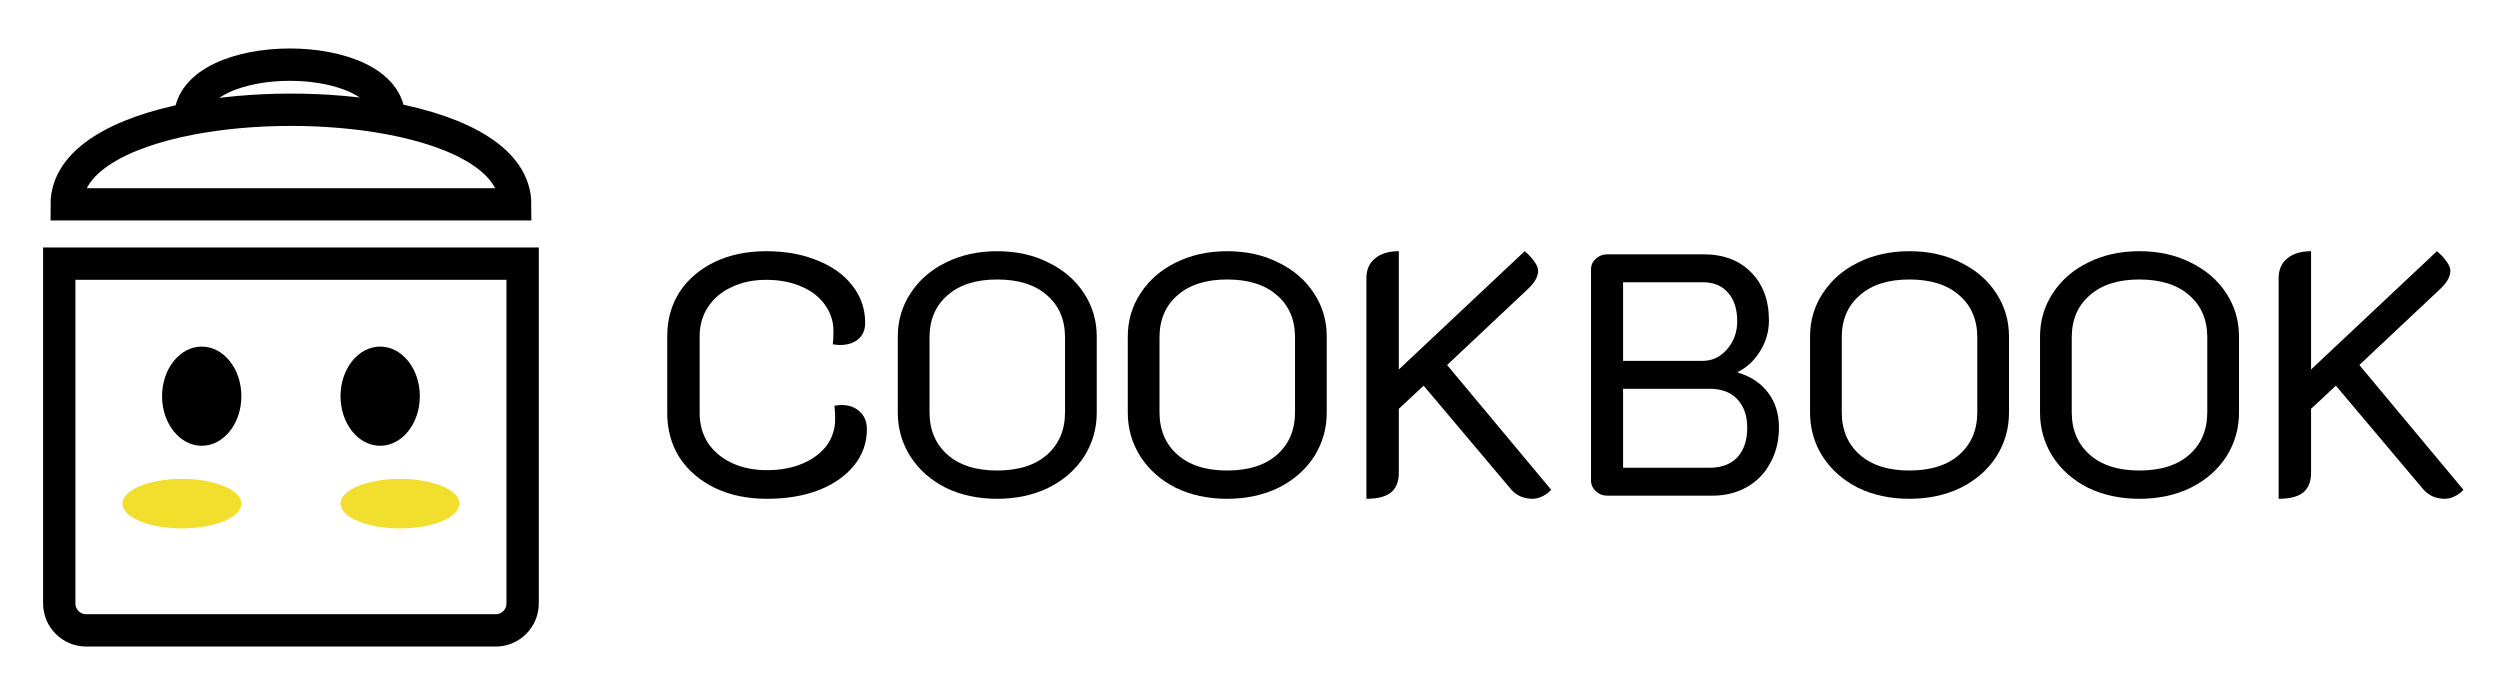
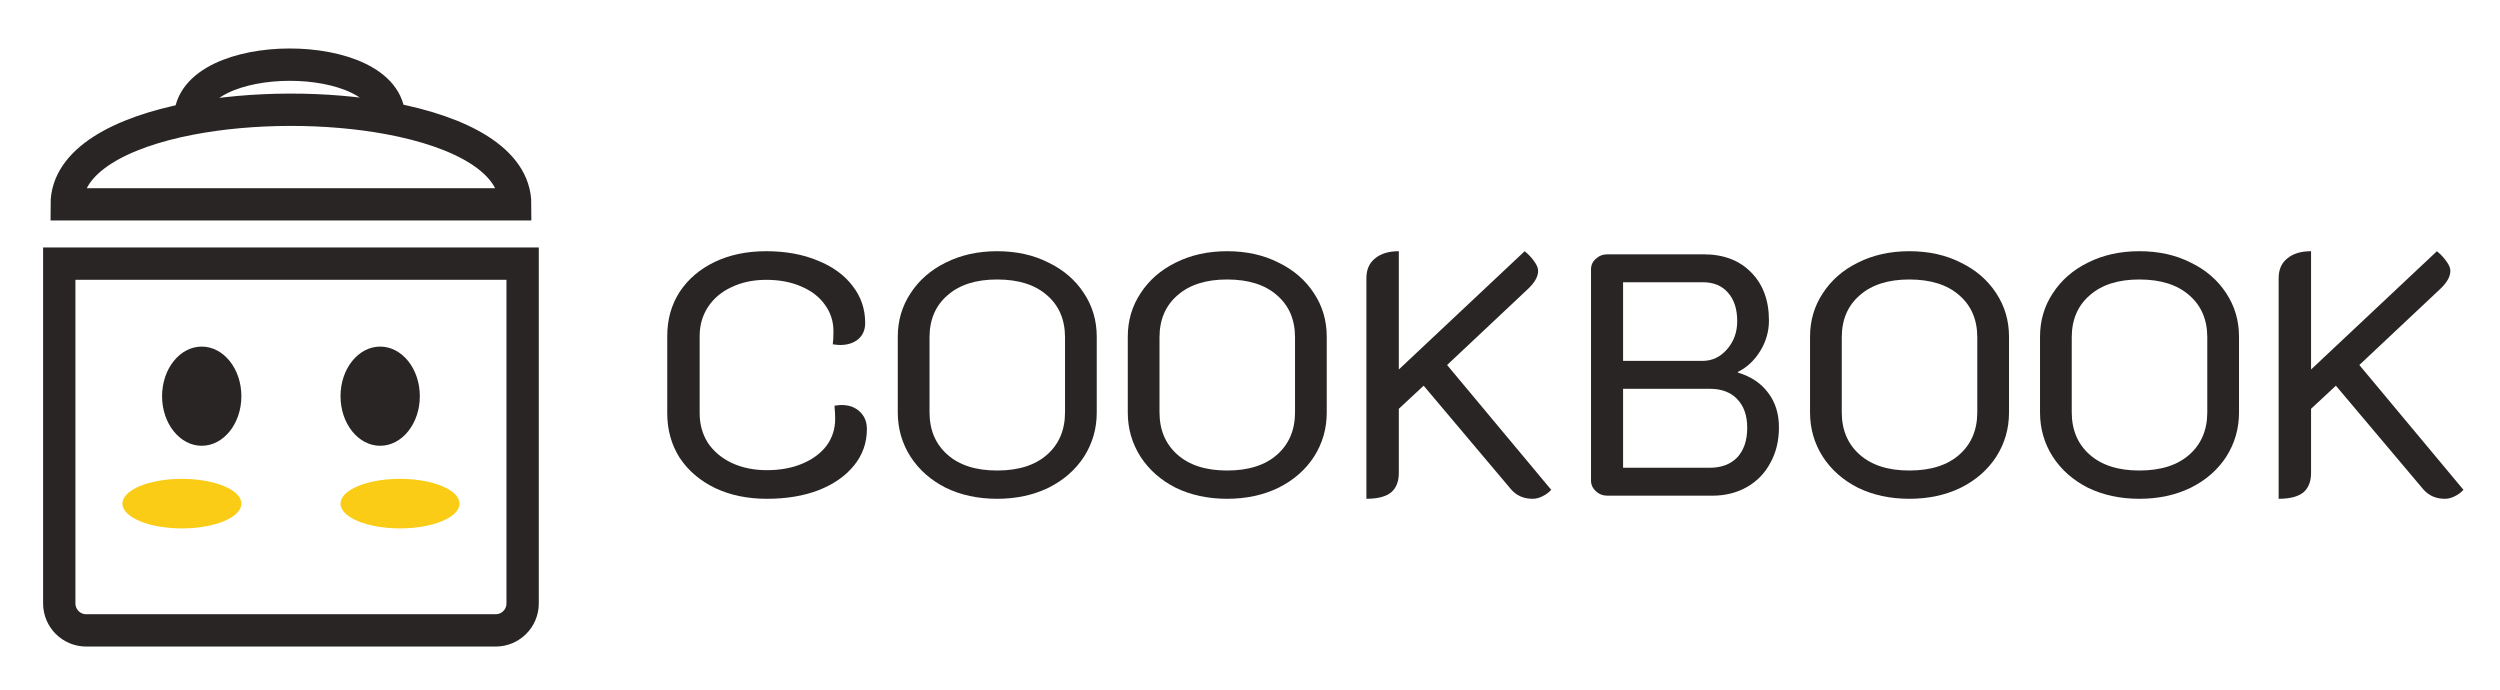
<svg xmlns="http://www.w3.org/2000/svg" width="116" height="32" viewBox="0 0 116 32" fill="none">
-   <path d="M2.75 12.232H24.25V28C24.25 28.69 23.69 29.25 23 29.25H4C3.31 29.25 2.75 28.69 2.75 28V12.232Z" stroke="black" stroke-width="1.5" />
-   <ellipse cx="9.36" cy="18.383" rx="1.84" ry="2.301" fill="black" />
-   <ellipse cx="17.64" cy="18.383" rx="1.84" ry="2.301" fill="black" />
-   <ellipse cx="8.44" cy="23.368" rx="1.15" ry="2.76" transform="rotate(90 8.44 23.3682)" fill="#F2DE2C" />
-   <ellipse cx="18.56" cy="23.368" rx="1.15" ry="2.76" transform="rotate(90 18.56 23.3682)" fill="#F2DE2C" />
-   <path d="M8.818 5.514C5.573 6.14 3.095 7.462 3.095 9.481H23.905C23.905 7.436 21.363 6.105 18.055 5.49M8.818 5.514C11.691 4.96 15.165 4.952 18.055 5.49M8.818 5.514C8.818 2.166 18.055 2.166 18.055 5.49" stroke="black" stroke-width="1.5" />
-   <path d="M35.584 23.144C34.688 23.144 33.888 22.979 33.184 22.648C32.48 22.307 31.931 21.837 31.536 21.24C31.152 20.632 30.96 19.944 30.96 19.176V15.592C30.96 14.824 31.152 14.141 31.536 13.544C31.931 12.947 32.475 12.483 33.168 12.152C33.861 11.821 34.656 11.656 35.552 11.656C36.448 11.656 37.243 11.8 37.936 12.088C38.629 12.365 39.168 12.755 39.552 13.256C39.947 13.757 40.144 14.333 40.144 14.984C40.144 15.304 40.037 15.555 39.824 15.736C39.611 15.917 39.328 16.008 38.976 16.008C38.901 16.008 38.789 15.997 38.64 15.976C38.661 15.848 38.672 15.645 38.672 15.368C38.672 14.909 38.539 14.499 38.272 14.136C38.016 13.773 37.648 13.491 37.168 13.288C36.699 13.085 36.16 12.984 35.552 12.984C34.955 12.984 34.421 13.096 33.952 13.32C33.483 13.533 33.115 13.843 32.848 14.248C32.592 14.643 32.464 15.091 32.464 15.592V19.176C32.464 19.688 32.592 20.147 32.848 20.552C33.115 20.947 33.483 21.256 33.952 21.48C34.432 21.704 34.976 21.816 35.584 21.816C36.203 21.816 36.752 21.715 37.232 21.512C37.712 21.309 38.085 21.032 38.352 20.68C38.619 20.317 38.752 19.901 38.752 19.432C38.752 19.261 38.741 19.059 38.72 18.824C38.869 18.803 38.976 18.792 39.04 18.792C39.392 18.792 39.675 18.893 39.888 19.096C40.112 19.299 40.224 19.571 40.224 19.912C40.224 20.541 40.027 21.101 39.632 21.592C39.237 22.083 38.688 22.467 37.984 22.744C37.291 23.011 36.491 23.144 35.584 23.144Z" fill="black" />
-   <path d="M46.266 23.144C45.38 23.144 44.586 22.973 43.882 22.632C43.188 22.28 42.644 21.8 42.249 21.192C41.855 20.573 41.657 19.891 41.657 19.144V15.624C41.657 14.877 41.855 14.205 42.249 13.608C42.644 13 43.188 12.525 43.882 12.184C44.586 11.832 45.38 11.656 46.266 11.656C47.161 11.656 47.956 11.832 48.65 12.184C49.353 12.525 49.903 13 50.297 13.608C50.692 14.205 50.889 14.877 50.889 15.624V19.144C50.889 19.891 50.692 20.573 50.297 21.192C49.903 21.8 49.353 22.28 48.65 22.632C47.946 22.973 47.151 23.144 46.266 23.144ZM46.266 21.832C47.258 21.832 48.031 21.587 48.586 21.096C49.14 20.605 49.417 19.949 49.417 19.128V15.656C49.417 14.835 49.14 14.184 48.586 13.704C48.031 13.213 47.258 12.968 46.266 12.968C45.284 12.968 44.516 13.213 43.962 13.704C43.407 14.184 43.13 14.835 43.13 15.656V19.128C43.13 19.949 43.407 20.605 43.962 21.096C44.516 21.587 45.284 21.832 46.266 21.832Z" fill="black" />
-   <path d="M56.937 23.144C56.052 23.144 55.257 22.973 54.553 22.632C53.86 22.28 53.316 21.8 52.921 21.192C52.527 20.573 52.329 19.891 52.329 19.144V15.624C52.329 14.877 52.527 14.205 52.921 13.608C53.316 13 53.86 12.525 54.553 12.184C55.257 11.832 56.052 11.656 56.937 11.656C57.833 11.656 58.628 11.832 59.321 12.184C60.025 12.525 60.575 13 60.969 13.608C61.364 14.205 61.561 14.877 61.561 15.624V19.144C61.561 19.891 61.364 20.573 60.969 21.192C60.575 21.8 60.025 22.28 59.321 22.632C58.617 22.973 57.823 23.144 56.937 23.144ZM56.937 21.832C57.929 21.832 58.703 21.587 59.257 21.096C59.812 20.605 60.089 19.949 60.089 19.128V15.656C60.089 14.835 59.812 14.184 59.257 13.704C58.703 13.213 57.929 12.968 56.937 12.968C55.956 12.968 55.188 13.213 54.633 13.704C54.079 14.184 53.801 14.835 53.801 15.656V19.128C53.801 19.949 54.079 20.605 54.633 21.096C55.188 21.587 55.956 21.832 56.937 21.832Z" fill="black" />
-   <path d="M63.401 12.904C63.401 12.509 63.535 12.205 63.801 11.992C64.068 11.768 64.436 11.656 64.905 11.656V17.144L70.745 11.656C70.927 11.805 71.076 11.965 71.193 12.136C71.311 12.296 71.369 12.44 71.369 12.568C71.369 12.835 71.209 13.117 70.889 13.416L67.145 16.936L71.977 22.728C71.86 22.856 71.721 22.957 71.561 23.032C71.412 23.107 71.263 23.144 71.113 23.144C70.697 23.144 70.361 22.995 70.105 22.696L66.057 17.896L64.905 18.968V21.944C64.905 22.349 64.783 22.653 64.537 22.856C64.292 23.048 63.913 23.144 63.401 23.144V12.904Z" fill="black" />
-   <path d="M74.591 23C74.378 23 74.197 22.931 74.047 22.792C73.898 22.653 73.823 22.488 73.823 22.296V12.504C73.823 12.301 73.898 12.136 74.047 12.008C74.197 11.869 74.378 11.8 74.591 11.8H79.039C79.967 11.8 80.703 12.077 81.247 12.632C81.802 13.187 82.079 13.933 82.079 14.872C82.079 15.373 81.946 15.843 81.679 16.28C81.412 16.717 81.066 17.043 80.639 17.256V17.288C81.247 17.469 81.716 17.784 82.047 18.232C82.378 18.669 82.543 19.203 82.543 19.832C82.543 20.451 82.41 21 82.143 21.48C81.887 21.96 81.525 22.333 81.055 22.6C80.586 22.867 80.047 23 79.439 23H74.591ZM79.007 16.744C79.445 16.744 79.818 16.568 80.127 16.216C80.447 15.853 80.607 15.416 80.607 14.904C80.607 14.339 80.463 13.896 80.175 13.576C79.898 13.256 79.508 13.096 79.007 13.096H75.311V16.744H79.007ZM79.327 21.704C79.871 21.704 80.298 21.544 80.607 21.224C80.916 20.893 81.071 20.435 81.071 19.848C81.071 19.283 80.916 18.84 80.607 18.52C80.308 18.2 79.882 18.04 79.327 18.04H75.311V21.704H79.327Z" fill="black" />
-   <path d="M88.594 23.144C87.708 23.144 86.914 22.973 86.21 22.632C85.516 22.28 84.972 21.8 84.578 21.192C84.183 20.573 83.986 19.891 83.986 19.144V15.624C83.986 14.877 84.183 14.205 84.578 13.608C84.972 13 85.516 12.525 86.21 12.184C86.914 11.832 87.708 11.656 88.594 11.656C89.49 11.656 90.284 11.832 90.978 12.184C91.682 12.525 92.231 13 92.626 13.608C93.02 14.205 93.218 14.877 93.218 15.624V19.144C93.218 19.891 93.02 20.573 92.626 21.192C92.231 21.8 91.682 22.28 90.978 22.632C90.274 22.973 89.479 23.144 88.594 23.144ZM88.594 21.832C89.586 21.832 90.359 21.587 90.914 21.096C91.468 20.605 91.746 19.949 91.746 19.128V15.656C91.746 14.835 91.468 14.184 90.914 13.704C90.359 13.213 89.586 12.968 88.594 12.968C87.612 12.968 86.844 13.213 86.29 13.704C85.735 14.184 85.458 14.835 85.458 15.656V19.128C85.458 19.949 85.735 20.605 86.29 21.096C86.844 21.587 87.612 21.832 88.594 21.832Z" fill="black" />
-   <path d="M99.266 23.144C98.38 23.144 97.585 22.973 96.882 22.632C96.188 22.28 95.644 21.8 95.249 21.192C94.855 20.573 94.657 19.891 94.657 19.144V15.624C94.657 14.877 94.855 14.205 95.249 13.608C95.644 13 96.188 12.525 96.882 12.184C97.585 11.832 98.38 11.656 99.266 11.656C100.161 11.656 100.956 11.832 101.649 12.184C102.353 12.525 102.903 13 103.298 13.608C103.692 14.205 103.89 14.877 103.89 15.624V19.144C103.89 19.891 103.692 20.573 103.298 21.192C102.903 21.8 102.353 22.28 101.649 22.632C100.945 22.973 100.151 23.144 99.266 23.144ZM99.266 21.832C100.257 21.832 101.031 21.587 101.586 21.096C102.14 20.605 102.418 19.949 102.418 19.128V15.656C102.418 14.835 102.14 14.184 101.586 13.704C101.031 13.213 100.257 12.968 99.266 12.968C98.284 12.968 97.516 13.213 96.962 13.704C96.407 14.184 96.129 14.835 96.129 15.656V19.128C96.129 19.949 96.407 20.605 96.962 21.096C97.516 21.587 98.284 21.832 99.266 21.832Z" fill="black" />
-   <path d="M105.729 12.904C105.729 12.509 105.863 12.205 106.129 11.992C106.396 11.768 106.764 11.656 107.233 11.656V17.144L113.073 11.656C113.255 11.805 113.404 11.965 113.521 12.136C113.639 12.296 113.697 12.44 113.697 12.568C113.697 12.835 113.537 13.117 113.217 13.416L109.473 16.936L114.305 22.728C114.188 22.856 114.049 22.957 113.889 23.032C113.74 23.107 113.591 23.144 113.441 23.144C113.025 23.144 112.689 22.995 112.433 22.696L108.385 17.896L107.233 18.968V21.944C107.233 22.349 107.111 22.653 106.865 22.856C106.62 23.048 106.241 23.144 105.729 23.144V12.904Z" fill="black" />
+   <path d="M2.75 12.232H24.25V28C24.25 28.69 23.69 29.25 23 29.25H4C3.31 29.25 2.75 28.69 2.75 28V12.232Z" stroke="#292524" stroke-width="1.5" />
+   <ellipse cx="9.36" cy="18.383" rx="1.84" ry="2.301" fill="#292524" />
+   <ellipse cx="17.64" cy="18.383" rx="1.84" ry="2.301" fill="#292524" />
+   <ellipse cx="8.44" cy="23.368" rx="1.15" ry="2.76" transform="rotate(90 8.44 23.3682)" fill="#FACC15" />
+   <ellipse cx="18.56" cy="23.368" rx="1.15" ry="2.76" transform="rotate(90 18.56 23.3682)" fill="#FACC15" />
+   <path d="M8.818 5.514C5.573 6.14 3.095 7.462 3.095 9.481H23.905C23.905 7.436 21.363 6.105 18.055 5.49M8.818 5.514C11.691 4.96 15.165 4.952 18.055 5.49M8.818 5.514C8.818 2.166 18.055 2.166 18.055 5.49" stroke="#292524" stroke-width="1.5" />
+   <path d="M35.584 23.144C34.688 23.144 33.888 22.979 33.184 22.648C32.48 22.307 31.931 21.837 31.536 21.24C31.152 20.632 30.96 19.944 30.96 19.176V15.592C30.96 14.824 31.152 14.141 31.536 13.544C31.931 12.947 32.475 12.483 33.168 12.152C33.861 11.821 34.656 11.656 35.552 11.656C36.448 11.656 37.243 11.8 37.936 12.088C38.629 12.365 39.168 12.755 39.552 13.256C39.947 13.757 40.144 14.333 40.144 14.984C40.144 15.304 40.037 15.555 39.824 15.736C39.611 15.917 39.328 16.008 38.976 16.008C38.901 16.008 38.789 15.997 38.64 15.976C38.661 15.848 38.672 15.645 38.672 15.368C38.672 14.909 38.539 14.499 38.272 14.136C38.016 13.773 37.648 13.491 37.168 13.288C36.699 13.085 36.16 12.984 35.552 12.984C34.955 12.984 34.421 13.096 33.952 13.32C33.483 13.533 33.115 13.843 32.848 14.248C32.592 14.643 32.464 15.091 32.464 15.592V19.176C32.464 19.688 32.592 20.147 32.848 20.552C33.115 20.947 33.483 21.256 33.952 21.48C34.432 21.704 34.976 21.816 35.584 21.816C36.203 21.816 36.752 21.715 37.232 21.512C37.712 21.309 38.085 21.032 38.352 20.68C38.619 20.317 38.752 19.901 38.752 19.432C38.752 19.261 38.741 19.059 38.72 18.824C38.869 18.803 38.976 18.792 39.04 18.792C39.392 18.792 39.675 18.893 39.888 19.096C40.112 19.299 40.224 19.571 40.224 19.912C40.224 20.541 40.027 21.101 39.632 21.592C39.237 22.083 38.688 22.467 37.984 22.744C37.291 23.011 36.491 23.144 35.584 23.144Z" fill="#292524" />
+   <path d="M46.266 23.144C45.38 23.144 44.586 22.973 43.882 22.632C43.188 22.28 42.644 21.8 42.249 21.192C41.855 20.573 41.657 19.891 41.657 19.144V15.624C41.657 14.877 41.855 14.205 42.249 13.608C42.644 13 43.188 12.525 43.882 12.184C44.586 11.832 45.38 11.656 46.266 11.656C47.161 11.656 47.956 11.832 48.65 12.184C49.353 12.525 49.903 13 50.297 13.608C50.692 14.205 50.889 14.877 50.889 15.624V19.144C50.889 19.891 50.692 20.573 50.297 21.192C49.903 21.8 49.353 22.28 48.65 22.632C47.946 22.973 47.151 23.144 46.266 23.144ZM46.266 21.832C47.258 21.832 48.031 21.587 48.586 21.096C49.14 20.605 49.417 19.949 49.417 19.128V15.656C49.417 14.835 49.14 14.184 48.586 13.704C48.031 13.213 47.258 12.968 46.266 12.968C45.284 12.968 44.516 13.213 43.962 13.704C43.407 14.184 43.13 14.835 43.13 15.656V19.128C43.13 19.949 43.407 20.605 43.962 21.096C44.516 21.587 45.284 21.832 46.266 21.832Z" fill="#292524" />
+   <path d="M56.937 23.144C56.052 23.144 55.257 22.973 54.553 22.632C53.86 22.28 53.316 21.8 52.921 21.192C52.527 20.573 52.329 19.891 52.329 19.144V15.624C52.329 14.877 52.527 14.205 52.921 13.608C53.316 13 53.86 12.525 54.553 12.184C55.257 11.832 56.052 11.656 56.937 11.656C57.833 11.656 58.628 11.832 59.321 12.184C60.025 12.525 60.575 13 60.969 13.608C61.364 14.205 61.561 14.877 61.561 15.624V19.144C61.561 19.891 61.364 20.573 60.969 21.192C60.575 21.8 60.025 22.28 59.321 22.632C58.617 22.973 57.823 23.144 56.937 23.144ZM56.937 21.832C57.929 21.832 58.703 21.587 59.257 21.096C59.812 20.605 60.089 19.949 60.089 19.128V15.656C60.089 14.835 59.812 14.184 59.257 13.704C58.703 13.213 57.929 12.968 56.937 12.968C55.956 12.968 55.188 13.213 54.633 13.704C54.079 14.184 53.801 14.835 53.801 15.656V19.128C53.801 19.949 54.079 20.605 54.633 21.096C55.188 21.587 55.956 21.832 56.937 21.832Z" fill="#292524" />
+   <path d="M63.401 12.904C63.401 12.509 63.535 12.205 63.801 11.992C64.068 11.768 64.436 11.656 64.905 11.656V17.144L70.745 11.656C70.927 11.805 71.076 11.965 71.193 12.136C71.311 12.296 71.369 12.44 71.369 12.568C71.369 12.835 71.209 13.117 70.889 13.416L67.145 16.936L71.977 22.728C71.86 22.856 71.721 22.957 71.561 23.032C71.412 23.107 71.263 23.144 71.113 23.144C70.697 23.144 70.361 22.995 70.105 22.696L66.057 17.896L64.905 18.968V21.944C64.905 22.349 64.783 22.653 64.537 22.856C64.292 23.048 63.913 23.144 63.401 23.144V12.904Z" fill="#292524" />
+   <path d="M74.591 23C74.378 23 74.197 22.931 74.047 22.792C73.898 22.653 73.823 22.488 73.823 22.296V12.504C73.823 12.301 73.898 12.136 74.047 12.008C74.197 11.869 74.378 11.8 74.591 11.8H79.039C79.967 11.8 80.703 12.077 81.247 12.632C81.802 13.187 82.079 13.933 82.079 14.872C82.079 15.373 81.946 15.843 81.679 16.28C81.412 16.717 81.066 17.043 80.639 17.256V17.288C81.247 17.469 81.716 17.784 82.047 18.232C82.378 18.669 82.543 19.203 82.543 19.832C82.543 20.451 82.41 21 82.143 21.48C81.887 21.96 81.525 22.333 81.055 22.6C80.586 22.867 80.047 23 79.439 23H74.591ZM79.007 16.744C79.445 16.744 79.818 16.568 80.127 16.216C80.447 15.853 80.607 15.416 80.607 14.904C80.607 14.339 80.463 13.896 80.175 13.576C79.898 13.256 79.508 13.096 79.007 13.096H75.311V16.744H79.007ZM79.327 21.704C79.871 21.704 80.298 21.544 80.607 21.224C80.916 20.893 81.071 20.435 81.071 19.848C81.071 19.283 80.916 18.84 80.607 18.52C80.308 18.2 79.882 18.04 79.327 18.04H75.311V21.704H79.327Z" fill="#292524" />
+   <path d="M88.594 23.144C87.708 23.144 86.914 22.973 86.21 22.632C85.516 22.28 84.972 21.8 84.578 21.192C84.183 20.573 83.986 19.891 83.986 19.144V15.624C83.986 14.877 84.183 14.205 84.578 13.608C84.972 13 85.516 12.525 86.21 12.184C86.914 11.832 87.708 11.656 88.594 11.656C89.49 11.656 90.284 11.832 90.978 12.184C91.682 12.525 92.231 13 92.626 13.608C93.02 14.205 93.218 14.877 93.218 15.624V19.144C93.218 19.891 93.02 20.573 92.626 21.192C92.231 21.8 91.682 22.28 90.978 22.632C90.274 22.973 89.479 23.144 88.594 23.144ZM88.594 21.832C89.586 21.832 90.359 21.587 90.914 21.096C91.468 20.605 91.746 19.949 91.746 19.128V15.656C91.746 14.835 91.468 14.184 90.914 13.704C90.359 13.213 89.586 12.968 88.594 12.968C87.612 12.968 86.844 13.213 86.29 13.704C85.735 14.184 85.458 14.835 85.458 15.656V19.128C85.458 19.949 85.735 20.605 86.29 21.096C86.844 21.587 87.612 21.832 88.594 21.832Z" fill="#292524" />
+   <path d="M99.266 23.144C98.38 23.144 97.585 22.973 96.882 22.632C96.188 22.28 95.644 21.8 95.249 21.192C94.855 20.573 94.657 19.891 94.657 19.144V15.624C94.657 14.877 94.855 14.205 95.249 13.608C95.644 13 96.188 12.525 96.882 12.184C97.585 11.832 98.38 11.656 99.266 11.656C100.161 11.656 100.956 11.832 101.649 12.184C102.354 12.525 102.903 13 103.298 13.608C103.692 14.205 103.89 14.877 103.89 15.624V19.144C103.89 19.891 103.692 20.573 103.298 21.192C102.903 21.8 102.354 22.28 101.649 22.632C100.945 22.973 100.151 23.144 99.266 23.144ZM99.266 21.832C100.257 21.832 101.031 21.587 101.586 21.096C102.14 20.605 102.418 19.949 102.418 19.128V15.656C102.418 14.835 102.14 14.184 101.586 13.704C101.031 13.213 100.257 12.968 99.266 12.968C98.284 12.968 97.516 13.213 96.962 13.704C96.407 14.184 96.129 14.835 96.129 15.656V19.128C96.129 19.949 96.407 20.605 96.962 21.096C97.516 21.587 98.284 21.832 99.266 21.832Z" fill="#292524" />
+   <path d="M105.729 12.904C105.729 12.509 105.863 12.205 106.129 11.992C106.396 11.768 106.764 11.656 107.233 11.656V17.144L113.073 11.656C113.255 11.805 113.404 11.965 113.521 12.136C113.639 12.296 113.697 12.44 113.697 12.568C113.697 12.835 113.537 13.117 113.217 13.416L109.473 16.936L114.305 22.728C114.188 22.856 114.049 22.957 113.889 23.032C113.74 23.107 113.591 23.144 113.441 23.144C113.025 23.144 112.689 22.995 112.433 22.696L108.385 17.896L107.233 18.968V21.944C107.233 22.349 107.111 22.653 106.865 22.856C106.62 23.048 106.241 23.144 105.729 23.144V12.904Z" fill="#292524" />
</svg>
